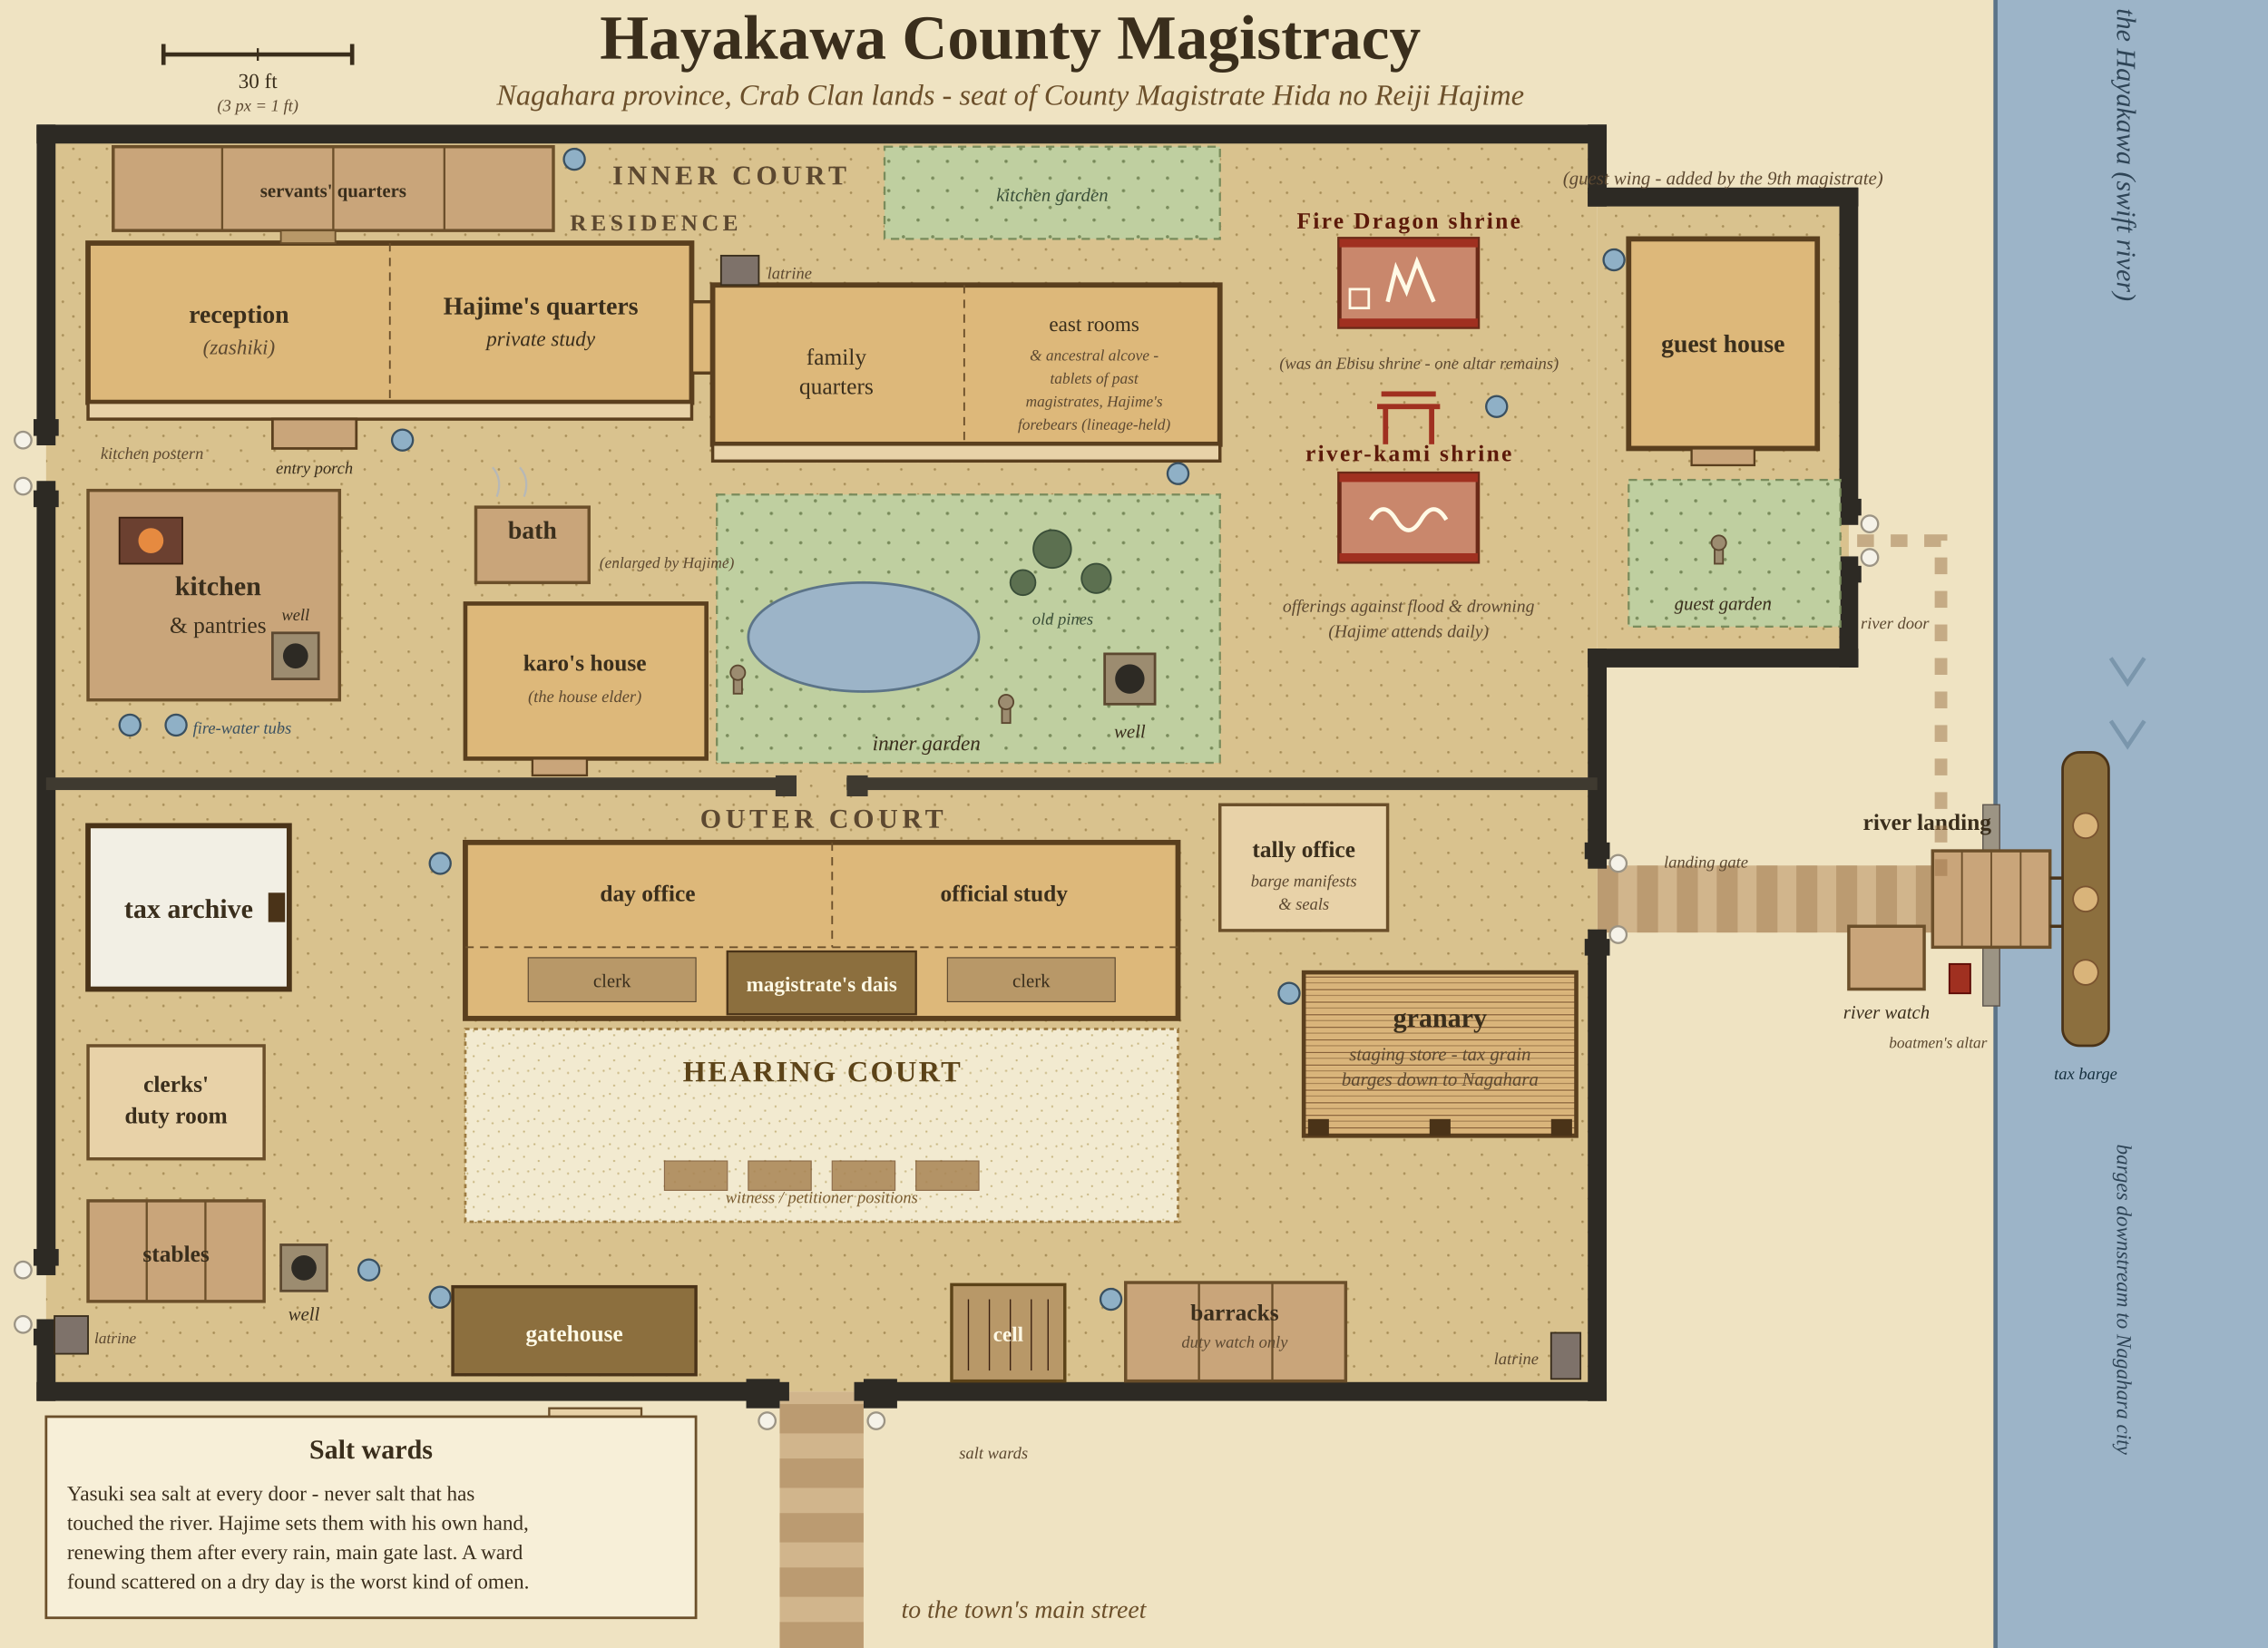
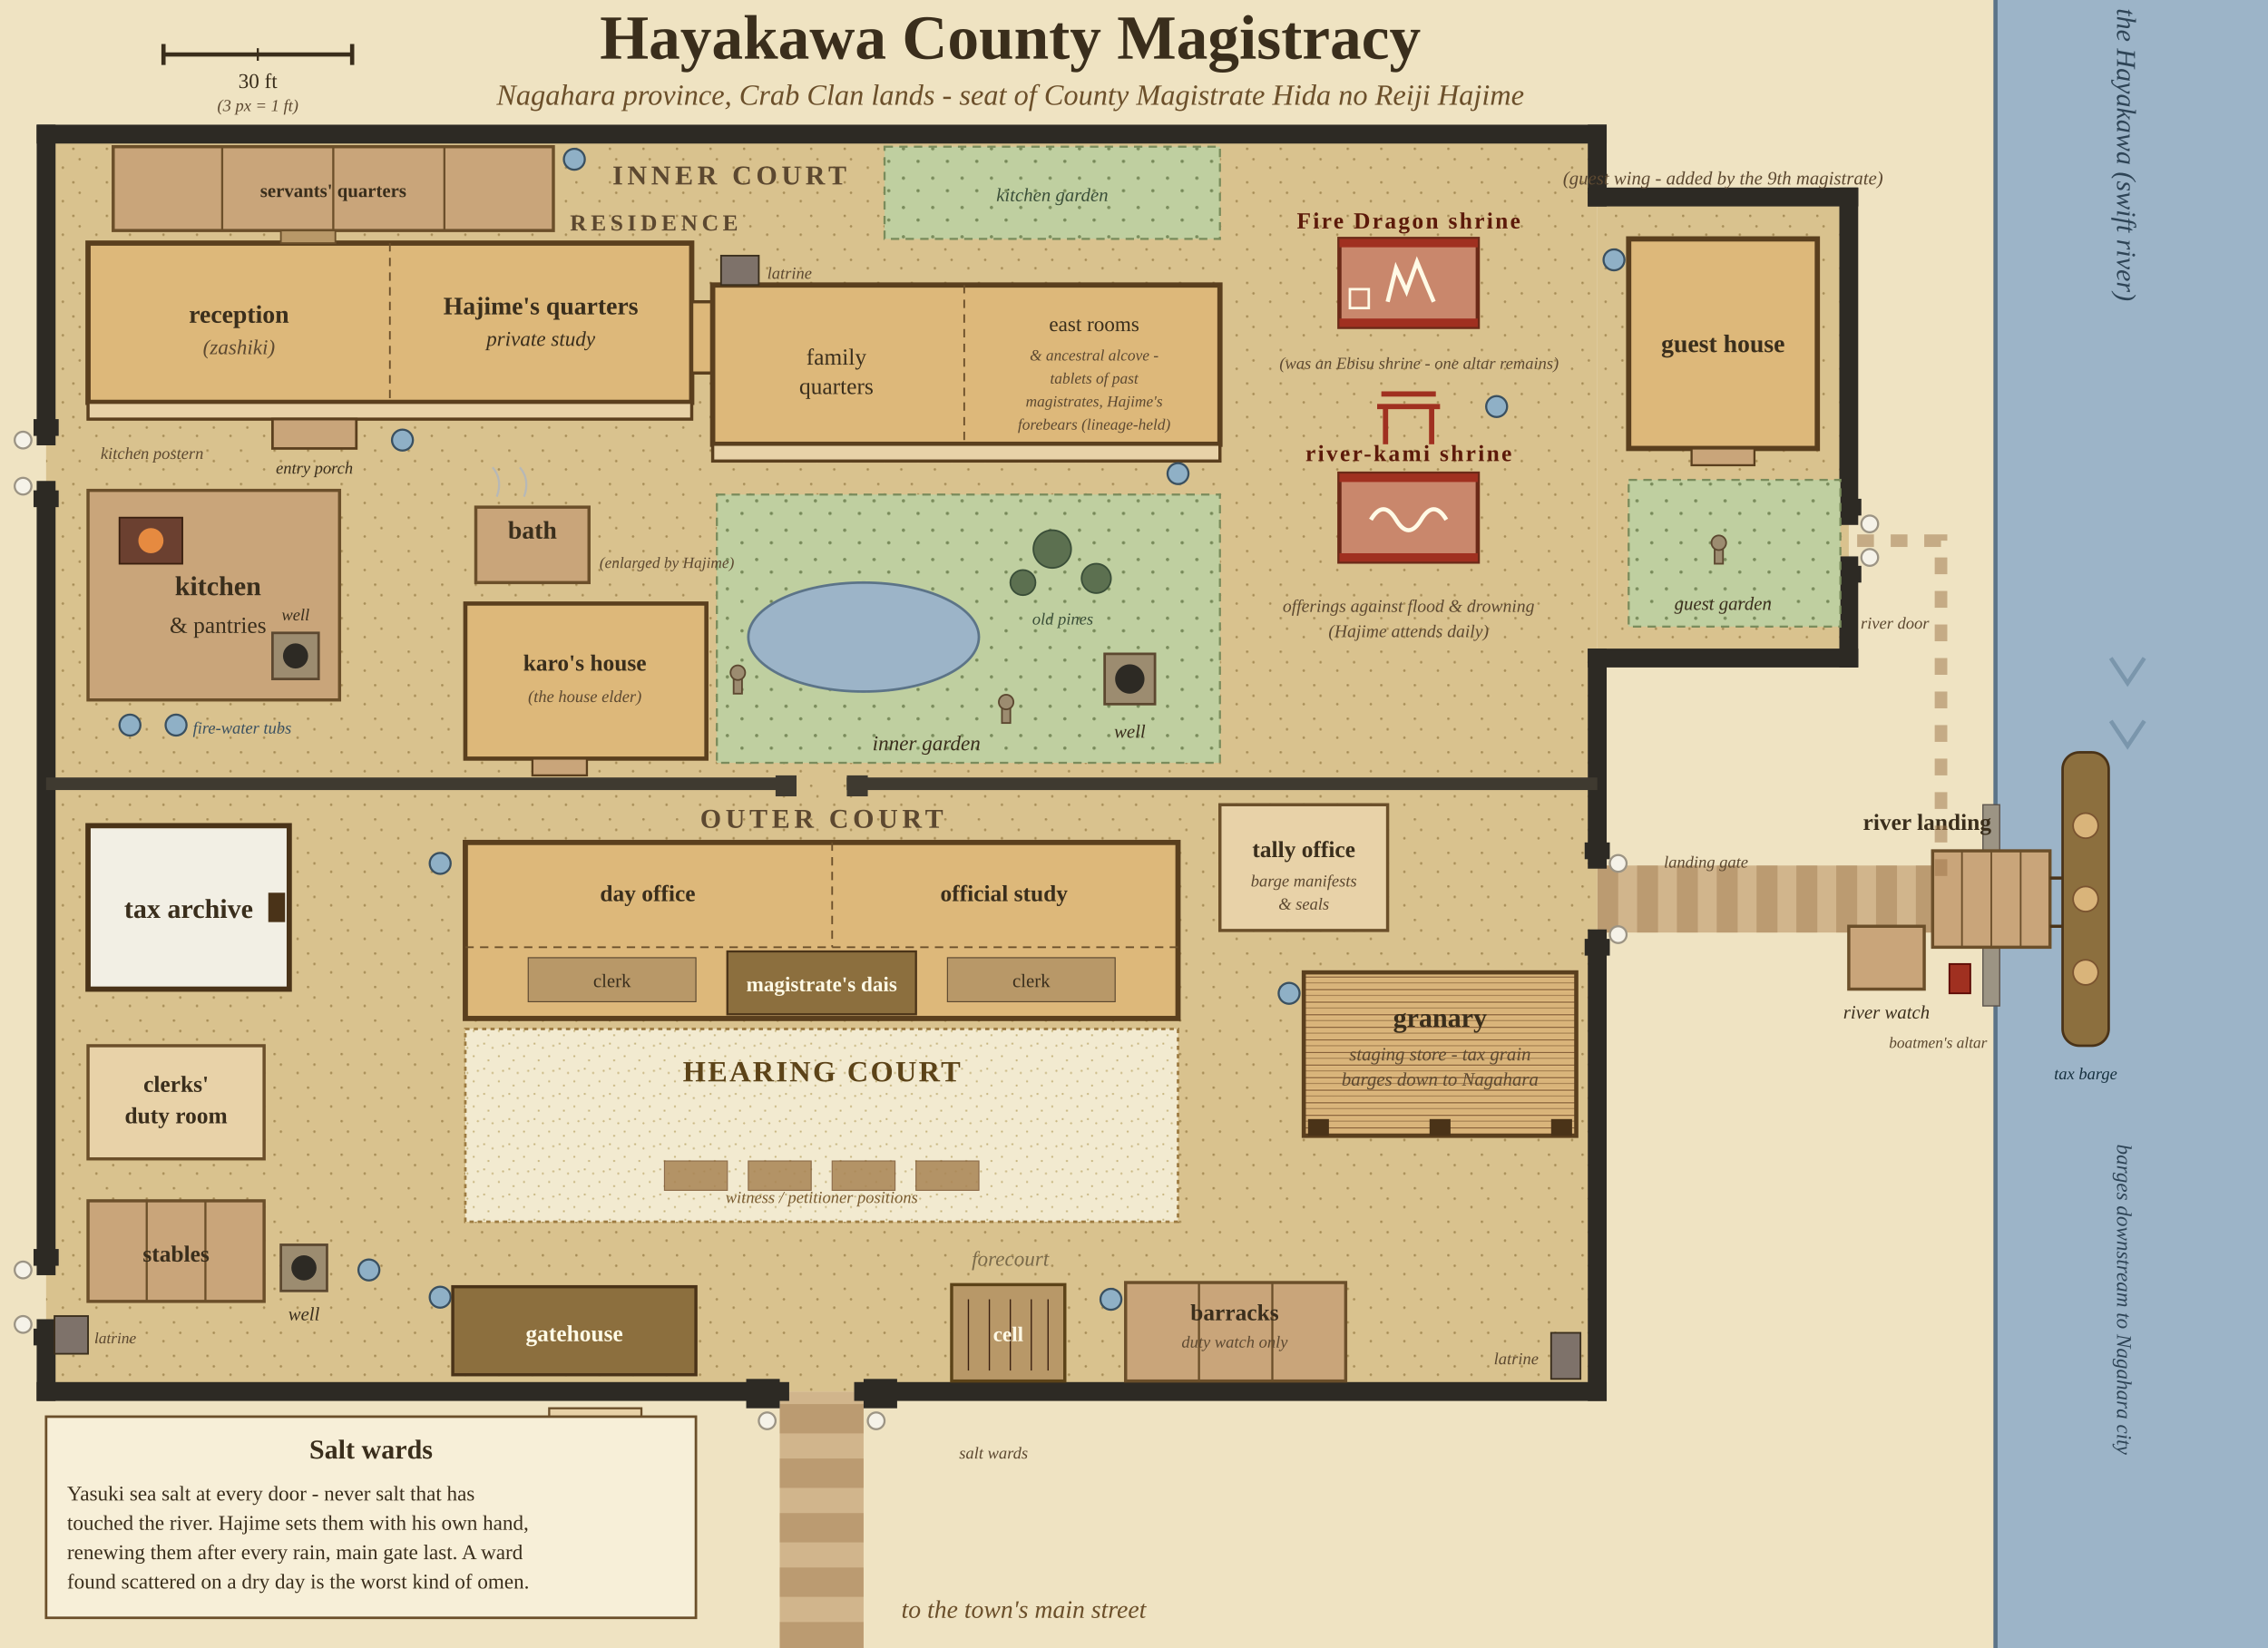
<svg xmlns="http://www.w3.org/2000/svg" viewBox="118 86 1082 786" font-family="Georgia, 'Times New Roman', serif">
  <defs>
    <pattern id="garden-stipple" patternUnits="userSpaceOnUse" width="14" height="14">
      <rect width="14" height="14" fill="#BFCFA0" />
      <circle cx="3" cy="3" r="0.8" fill="#7A8C5C" />
      <circle cx="10" cy="9" r="0.8" fill="#7A8C5C" />
    </pattern>
    <pattern id="court-earth" patternUnits="userSpaceOnUse" width="16" height="16">
      <rect width="16" height="16" fill="#D9C28E" />
      <circle cx="4" cy="6" r="0.6" fill="#A88E58" />
      <circle cx="12" cy="2" r="0.6" fill="#A88E58" />
      <circle cx="9" cy="13" r="0.6" fill="#A88E58" />
    </pattern>
    <pattern id="oshirasu-sand" patternUnits="userSpaceOnUse" width="12" height="12">
      <rect width="12" height="12" fill="#F2EAD0" />
      <circle cx="3" cy="4" r="0.5" fill="#C9B884" />
      <circle cx="8" cy="2" r="0.5" fill="#C9B884" />
      <circle cx="10" cy="9" r="0.5" fill="#C9B884" />
      <circle cx="5" cy="10" r="0.5" fill="#C9B884" />
      <circle cx="1" cy="8" r="0.5" fill="#C9B884" />
    </pattern>
    <pattern id="granary-slats" patternUnits="userSpaceOnUse" width="14" height="6">
      <rect width="14" height="6" fill="#D9B47A" />
      <line x1="0" y1="0" x2="14" y2="0" stroke="#7A5430" stroke-width="0.8" />
      <line x1="0" y1="3" x2="14" y2="3" stroke="#A88454" stroke-width="0.5" />
    </pattern>
  </defs>
  <rect x="0" y="0" width="1200" height="900" fill="#EFE3C2" />
  <g>
    <rect x="1070" y="0" width="130" height="900" fill="#9CB4C8" />
    <line x1="1070" y1="0" x2="1070" y2="900" stroke="#5C7488" stroke-width="2" />
    <g stroke="#7A96AC" stroke-width="2" fill="none">
      <path d="M 1125 400 L 1133 412 L 1141 400" />
      <path d="M 1125 430 L 1133 442 L 1141 430" />
    </g>
    <text transform="rotate(90 1128 90)" x="1128" y="90" font-size="13" font-style="italic" fill="#2E4456">the Hayakawa (swift river)</text>
    <text transform="rotate(90 1128 632)" x="1128" y="632" font-size="10" font-style="italic" fill="#2E4456">barges downstream to Nagahara city</text>
  </g>
  <g>
    <path d="M 510 900 L 510 750" stroke="#B89060" stroke-width="40" stroke-linecap="butt" opacity="0.55" />
    <path d="M 510 900 L 510 750" stroke="#9C7448" stroke-width="40" stroke-dasharray="14 12" fill="none" opacity="0.4" />
    <text x="548" y="858" font-size="12" fill="#6B4F2A" font-style="italic">to the town's main street</text>
  </g>
  <g>
    <path d="M 880 515 L 1044 515" stroke="#B89060" stroke-width="32" stroke-linecap="butt" opacity="0.55" />
    <path d="M 880 515 L 1044 515" stroke="#9C7448" stroke-width="32" stroke-dasharray="10 9" fill="none" opacity="0.4" />
  </g>
  <g>
    <rect x="1064" y="470" width="8" height="96" fill="#9C9484" stroke="#5C544C" stroke-width="0.6" />
    <rect x="1040" y="492" width="56" height="46" fill="#C9A57A" stroke="#6B4F2A" stroke-width="1.5" />
    <line x1="1054" y1="492" x2="1054" y2="538" stroke="#6B4F2A" stroke-width="0.8" />
    <line x1="1068" y1="492" x2="1068" y2="538" stroke="#6B4F2A" stroke-width="0.8" />
    <line x1="1082" y1="492" x2="1082" y2="538" stroke="#6B4F2A" stroke-width="0.8" />
    <text x="1068" y="482" text-anchor="end" font-size="11" font-weight="bold" fill="#3A2E1C">river landing</text>
    <line x1="1096" y1="505" x2="1102" y2="505" stroke="#4A3318" stroke-width="1.5" />
    <line x1="1096" y1="528" x2="1102" y2="528" stroke="#4A3318" stroke-width="1.5" />
    <rect x="1102" y="445" width="22" height="140" rx="8" fill="#8C6F3E" stroke="#4A3318" stroke-width="1.2" />
    <circle cx="1113" cy="480" r="6" fill="#D9B47A" stroke="#7A5430" stroke-width="0.8" />
    <circle cx="1113" cy="515" r="6" fill="#D9B47A" stroke="#7A5430" stroke-width="0.8" />
    <circle cx="1113" cy="550" r="6" fill="#D9B47A" stroke="#7A5430" stroke-width="0.8" />
    <text x="1113" y="601" text-anchor="middle" font-size="8" font-style="italic" fill="#16303F">tax barge</text>
    <rect x="1048" y="546" width="10" height="14" fill="#A03020" stroke="#5C0A04" stroke-width="0.8" />
    <text x="1066" y="586" text-anchor="end" font-size="7.5" font-style="italic" fill="#5C4830">boatmen's altar</text>
    <rect x="1000" y="528" width="36" height="30" fill="#C9A57A" stroke="#6B4F2A" stroke-width="1.5" />
    <text x="1018" y="572" text-anchor="middle" font-size="9" font-style="italic" fill="#3A2E1C">river watch</text>
  </g>
  <text x="600" y="114" text-anchor="middle" font-size="30" font-weight="bold" fill="#3A2E1C">Hayakawa County Magistracy</text>
  <text x="600" y="136" text-anchor="middle" font-size="14" font-style="italic" fill="#6B4F2A">Nagahara province, Crab Clan lands - seat of County Magistrate Hida no Reiji Hajime</text>
  <g>
    <g stroke="#3A2E1C">
      <line x1="196" y1="112" x2="286" y2="112" stroke-width="2" />
      <line x1="196" y1="107" x2="196" y2="117" stroke-width="2" />
      <line x1="286" y1="107" x2="286" y2="117" stroke-width="2" />
      <line x1="241" y1="109" x2="241" y2="115" stroke-width="1" />
    </g>
    <text x="241" y="128" text-anchor="middle" font-size="10" fill="#3A2E1C">30 ft</text>
    <text x="241" y="139" text-anchor="middle" font-size="8" font-style="italic" fill="#5C4830">(3 px = 1 ft)</text>
  </g>
  <rect x="140" y="150" width="740" height="600" fill="url(#court-earth)" />
  <rect x="880" y="180" width="120" height="220" fill="url(#court-earth)" />
  <g stroke="#2D2A24" stroke-width="9" fill="none" stroke-linecap="square">
    <line x1="140" y1="150" x2="880" y2="150" />
    <line x1="140" y1="150" x2="140" y2="294" />
    <line x1="140" y1="320" x2="140" y2="690" />
    <line x1="140" y1="720" x2="140" y2="750" />
    <line x1="880" y1="150" x2="880" y2="180" />
    <line x1="880" y1="180" x2="1000" y2="180" />
    <line x1="1000" y1="400" x2="880" y2="400" />
    <line x1="880" y1="400" x2="880" y2="496" />
    <line x1="1000" y1="180" x2="1000" y2="332" />
    <line x1="1000" y1="356" x2="1000" y2="400" />
    <line x1="880" y1="534" x2="880" y2="750" />
    <line x1="140" y1="750" x2="490" y2="750" />
    <line x1="530" y1="750" x2="880" y2="750" />
  </g>
  <g fill="#2D2A24">
    <rect x="474" y="744" width="16" height="14" />
    <rect x="530" y="744" width="16" height="14" />
  </g>
  <g fill="#2D2A24">
    <rect x="874" y="488" width="12" height="8" />
    <rect x="874" y="534" width="12" height="8" />
  </g>
  <text x="952" y="500" text-anchor="end" font-size="8" font-style="italic" fill="#5C4830">landing gate</text>
  <circle cx="890" cy="498" r="4" fill="#F5F2E8" stroke="#9C9484" stroke-width="1" />
  <circle cx="890" cy="532" r="4" fill="#F5F2E8" stroke="#9C9484" stroke-width="1" />
  <circle cx="129" cy="692" r="4" fill="#F5F2E8" stroke="#9C9484" stroke-width="1" />
  <circle cx="129" cy="718" r="4" fill="#F5F2E8" stroke="#9C9484" stroke-width="1" />
  <g fill="#2D2A24">
    <rect x="134" y="286" width="12" height="8" />
    <rect x="134" y="320" width="12" height="8" />
  </g>
  <text x="166" y="305" text-anchor="start" font-size="8" font-style="italic" fill="#5C4830">kitchen postern</text>
  <circle cx="129" cy="296" r="4" fill="#F5F2E8" stroke="#9C9484" stroke-width="1" />
  <circle cx="129" cy="318" r="4" fill="#F5F2E8" stroke="#9C9484" stroke-width="1" />
  <g fill="#2D2A24">
    <rect x="134" y="682" width="12" height="8" />
    <rect x="134" y="720" width="12" height="8" />
  </g>
  <text x="166" y="705" text-anchor="start" font-size="8" font-style="italic" fill="#5C4830">service gate</text>
  <g fill="#2D2A24">
    <rect x="994" y="324" width="12" height="8" />
    <rect x="994" y="356" width="12" height="8" />
  </g>
  <path d="M 1004 344 L 1044 344 L 1044 510" stroke="#9C7448" stroke-width="6" stroke-dasharray="8 8" fill="none" opacity="0.5" />
  <text x="1022" y="386" text-anchor="middle" font-size="8" font-style="italic" fill="#5C4830">river door</text>
  <circle cx="1010" cy="336" r="4" fill="#F5F2E8" stroke="#9C9484" stroke-width="1" />
  <circle cx="1010" cy="352" r="4" fill="#F5F2E8" stroke="#9C9484" stroke-width="1" />
  <g>
    <circle cx="484" cy="764" r="4" fill="#F5F2E8" stroke="#9C9484" stroke-width="1" />
    <circle cx="536" cy="764" r="4" fill="#F5F2E8" stroke="#9C9484" stroke-width="1" />
    <text x="592" y="782" text-anchor="middle" font-size="8" font-style="italic" fill="#5C4830">salt wards</text>
  </g>
  <g>
    <rect x="380" y="758" width="44" height="12" fill="#E8D2A8" stroke="#6B4F2A" stroke-width="1" />
    <circle cx="386" cy="772" r="1.5" fill="#4A3318" />
    <circle cx="418" cy="772" r="1.5" fill="#4A3318" />
    <text x="402" y="786" text-anchor="middle" font-size="9" font-style="italic" fill="#5C4830">notice board</text>
  </g>
  <g stroke="#3F3A30" stroke-width="6" fill="none">
    <line x1="140" y1="460" x2="498" y2="460" />
    <line x1="522" y1="460" x2="880" y2="460" />
  </g>
  <g fill="#3F3A30">
    <rect x="488" y="456" width="10" height="10" />
    <rect x="522" y="456" width="10" height="10" />
  </g>
  <text x="466" y="174" text-anchor="middle" font-size="13" font-weight="bold" fill="#5C4830" letter-spacing="2">INNER COURT</text>
  <g>
    <text x="430" y="196" text-anchor="middle" font-size="11" font-weight="bold" fill="#5C4830" letter-spacing="2">RESIDENCE</text>
    <rect x="160" y="202" width="288" height="76" fill="#DDB87A" stroke="#5A3F1E" stroke-width="2.5" />
    <rect x="160" y="278" width="288" height="8" fill="#E8D2A8" stroke="#5A3F1E" stroke-width="1.5" />
    <line x1="304" y1="202" x2="304" y2="278" stroke="#6B4F2A" stroke-width="0.8" stroke-dasharray="4 3" />
    <text x="232" y="240" text-anchor="middle" font-size="12" font-weight="bold" fill="#3A2E1C">reception</text>
    <text x="232" y="255" text-anchor="middle" font-size="10" font-style="italic" fill="#5C4830">(zashiki)</text>
    <text x="376" y="236" text-anchor="middle" font-size="12" font-weight="bold" fill="#3A2E1C">Hajime's quarters</text>
    <text x="376" y="251" text-anchor="middle" font-size="10" font-style="italic" fill="#3A2E1C">private study</text>
    <rect x="448" y="230" width="10" height="34" fill="#DDB87A" stroke="#5A3F1E" stroke-width="1.5" />
    <rect x="458" y="222" width="242" height="76" fill="#DDB87A" stroke="#5A3F1E" stroke-width="2.5" />
    <rect x="458" y="298" width="242" height="8" fill="#E8D2A8" stroke="#5A3F1E" stroke-width="1.5" />
    <line x1="578" y1="222" x2="578" y2="298" stroke="#6B4F2A" stroke-width="0.8" stroke-dasharray="4 3" />
    <text x="517" y="260" text-anchor="middle" font-size="11" fill="#3A2E1C">family</text>
    <text x="517" y="274" text-anchor="middle" font-size="11" fill="#3A2E1C">quarters</text>
    <text x="640" y="244" text-anchor="middle" font-size="10" fill="#3A2E1C">east rooms</text>
    <text x="640" y="258" text-anchor="middle" font-size="7.5" font-style="italic" fill="#5C4830">&amp; ancestral alcove -</text>
    <text x="640" y="269" text-anchor="middle" font-size="7.5" font-style="italic" fill="#5C4830">tablets of past</text>
    <text x="640" y="280" text-anchor="middle" font-size="7.5" font-style="italic" fill="#5C4830">magistrates, Hajime's</text>
    <text x="640" y="291" text-anchor="middle" font-size="7.5" font-style="italic" fill="#5C4830">forebears (lineage-held)</text>
  </g>
  <g>
    <rect x="248" y="286" width="40" height="14" fill="#C9A57A" stroke="#5A3F1E" stroke-width="1.2" />
    <text x="268" y="312" text-anchor="middle" font-size="8" font-style="italic" fill="#3A2E1C">entry porch</text>
  </g>
  <g>
    <rect x="160" y="320" width="120" height="100" fill="#C9A57A" stroke="#6B4F2A" stroke-width="1.5" />
    <rect x="175" y="333" width="30" height="22" fill="#6B4030" stroke="#3A2010" stroke-width="0.8" />
    <circle cx="190" cy="344" r="6" fill="#E68A40" />
    <text x="222" y="370" text-anchor="middle" font-size="13" font-weight="bold" fill="#3A2E1C">kitchen</text>
    <text x="222" y="388" text-anchor="middle" font-size="11" fill="#3A2E1C">&amp; pantries</text>
    <rect x="248" y="388" width="22" height="22" fill="#9C8C70" stroke="#5C4830" stroke-width="1.2" />
    <circle cx="259" cy="399" r="6" fill="#2D2A24" />
    <text x="259" y="382" text-anchor="middle" font-size="8" font-style="italic" fill="#3A2E1C">well</text>
  </g>
  <g>
    <rect x="460" y="322" width="240" height="128" fill="url(#garden-stipple)" stroke="#7A8C5C" stroke-width="1" stroke-dasharray="4 3" />
    <ellipse cx="530" cy="390" rx="55" ry="26" fill="#9CB4C8" stroke="#5C7488" stroke-width="1.2" />
    <circle cx="620" cy="348" r="9" fill="#5C7050" stroke="#3A4E38" stroke-width="0.8" />
    <circle cx="641" cy="362" r="7" fill="#5C7050" stroke="#3A4E38" stroke-width="0.8" />
    <circle cx="606" cy="364" r="6" fill="#5C7050" stroke="#3A4E38" stroke-width="0.8" />
    <text x="625" y="384" text-anchor="middle" font-size="8" font-style="italic" fill="#3A4E38">old pines</text>
    <g fill="#9C8C70" stroke="#5C4830" stroke-width="0.8">
      <rect x="468" y="410" width="4" height="7" />
      <circle cx="470" cy="407" r="3.5" />
      <rect x="596" y="424" width="4" height="7" />
      <circle cx="598" cy="421" r="3.5" />
    </g>
    <text x="560" y="444" text-anchor="middle" font-size="10" font-style="italic" fill="#3A2E1C">inner garden</text>
  </g>
  <g>
    <rect x="345" y="328" width="54" height="36" fill="#C9A57A" stroke="#6B4F2A" stroke-width="1.5" />
    <path d="M 355 323 q 3 -8 -2 -14 M 368 323 q 3 -8 -2 -14" stroke="#A8B4C8" stroke-width="1" fill="none" opacity="0.7" />
    <text x="372" y="343" text-anchor="middle" font-size="12" font-weight="bold" fill="#3A2E1C">bath</text>
    <text x="404" y="357" text-anchor="start" font-size="7.5" font-style="italic" fill="#5C4830">(enlarged by Hajime)</text>
  </g>
  <g>
    <rect x="340" y="374" width="115" height="74" fill="#DDB87A" stroke="#5A3F1E" stroke-width="2" />
    <rect x="372" y="448" width="26" height="8" fill="#C9A57A" stroke="#5A3F1E" stroke-width="1" />
    <text x="397" y="406" text-anchor="middle" font-size="11" font-weight="bold" fill="#3A2E1C">karo's house</text>
    <text x="397" y="421" text-anchor="middle" font-size="8" font-style="italic" fill="#5C4830">(the house elder)</text>
  </g>
  <g>
    <rect x="645" y="398" width="24" height="24" fill="#9C8C70" stroke="#5C4830" stroke-width="1.2" />
    <circle cx="657" cy="410" r="7" fill="#2D2A24" />
    <text x="657" y="438" text-anchor="middle" font-size="9" font-style="italic" fill="#3A2E1C">well</text>
  </g>
  <g>
    <rect x="172" y="156" width="210" height="40" fill="#C9A57A" stroke="#6B4F2A" stroke-width="1.5" />
    <line x1="224" y1="156" x2="224" y2="196" stroke="#6B4F2A" stroke-width="1" />
    <line x1="277" y1="156" x2="277" y2="196" stroke="#6B4F2A" stroke-width="1" />
    <line x1="330" y1="156" x2="330" y2="196" stroke="#6B4F2A" stroke-width="1" />
    <rect x="252" y="196" width="26" height="6" fill="#B89868" stroke="#6B4F2A" stroke-width="0.8" />
    <text x="277" y="180" text-anchor="middle" font-size="9" font-weight="bold" fill="#3A2E1C">servants' quarters</text>
  </g>
  <g>
    <rect x="462" y="208" width="18" height="14" fill="#7E726A" stroke="#3A2E1C" stroke-width="0.8" />
    <text x="484" y="219" font-size="8" font-style="italic" fill="#5C4830">latrine</text>
  </g>
  <g>
    <rect x="540" y="156" width="160" height="44" fill="url(#garden-stipple)" stroke="#7A8C5C" stroke-width="1" stroke-dasharray="4 3" />
    <text x="620" y="182" text-anchor="middle" font-size="9" font-style="italic" fill="#3A4E38">kitchen garden</text>
  </g>
  <g>
    <text x="790" y="195" text-anchor="middle" font-size="11" font-weight="bold" fill="#5C1A0A" letter-spacing="1">Fire Dragon shrine</text>
    <rect x="757" y="200" width="66" height="42" fill="#C9876C" stroke="#6B2A18" stroke-width="2" />
    <rect x="757" y="200" width="66" height="4" fill="#A03020" />
    <rect x="757" y="238" width="66" height="4" fill="#A03020" />
    <path d="M 780 230 L 784 214 L 789 225 L 794 211 L 799 223 L 802 230" stroke="#FFFAE6" stroke-width="2" fill="none" />
    <rect x="762" y="224" width="9" height="9" fill="none" stroke="#FFFAE6" stroke-width="1.2" />
    <text x="795" y="262" text-anchor="middle" font-size="8" font-style="italic" fill="#5C4830">(was an Ebisu shrine - one altar remains)</text>
    <g transform="translate(790, 274)" stroke="#A03020" stroke-width="2.5">
      <line x1="-13" y1="0" x2="13" y2="0" />
      <line x1="-15" y1="6" x2="15" y2="6" />
      <line x1="-11" y1="6" x2="-11" y2="24" />
      <line x1="11" y1="6" x2="11" y2="24" />
    </g>
  </g>
  <g>
    <text x="790" y="306" text-anchor="middle" font-size="11" font-weight="bold" fill="#5C1A0A" letter-spacing="1">river-kami shrine</text>
    <rect x="757" y="312" width="66" height="42" fill="#C9876C" stroke="#6B2A18" stroke-width="2" />
    <rect x="757" y="312" width="66" height="4" fill="#A03020" />
    <rect x="757" y="350" width="66" height="4" fill="#A03020" />
    <path d="M 772 334 q 6 -10 12 0 q 6 10 12 0 q 6 -10 12 0" stroke="#FFFAE6" stroke-width="2" fill="none" />
    <text x="790" y="378" text-anchor="middle" font-size="8.5" font-style="italic" fill="#5C4830">offerings against flood &amp; drowning</text>
    <text x="790" y="390" text-anchor="middle" font-size="8.5" font-style="italic" fill="#5C4830">(Hajime attends daily)</text>
  </g>
  <text x="940" y="174" text-anchor="middle" font-size="9" font-style="italic" fill="#5C4830">(guest wing - added by the 9th magistrate)</text>
  <g>
    <rect x="895" y="200" width="90" height="100" fill="#DDB87A" stroke="#5A3F1E" stroke-width="2.5" />
    <rect x="925" y="300" width="30" height="8" fill="#C9A57A" stroke="#5A3F1E" stroke-width="1" />
    <text x="940" y="254" text-anchor="middle" font-size="12" font-weight="bold" fill="#3A2E1C">guest house</text>
  </g>
  <g>
    <rect x="895" y="315" width="101" height="70" fill="url(#garden-stipple)" stroke="#7A8C5C" stroke-width="1" stroke-dasharray="4 3" />
    <g fill="#9C8C70" stroke="#5C4830" stroke-width="0.8">
      <rect x="936" y="348" width="4" height="7" />
      <circle cx="938" cy="345" r="3.5" />
    </g>
    <text x="940" y="377" text-anchor="middle" font-size="9" font-style="italic" fill="#3A2E1C">guest garden</text>
  </g>
  <text x="510" y="481" text-anchor="middle" font-size="13" font-weight="bold" fill="#5C4830" letter-spacing="2">OUTER COURT</text>
+   <text x="600" y="690" text-anchor="middle" font-size="10" font-style="italic" fill="#7A6A4A">forecourt</text>
  <g>
    <rect x="340" y="488" width="340" height="84" fill="#DDB87A" stroke="#5A3F1E" stroke-width="2.5" />
    <line x1="340" y1="538" x2="680" y2="538" stroke="#6B4F2A" stroke-width="0.8" stroke-dasharray="4 3" />
    <line x1="515" y1="488" x2="515" y2="538" stroke="#6B4F2A" stroke-width="0.8" stroke-dasharray="4 3" />
    <text x="427" y="516" text-anchor="middle" font-size="11" font-weight="bold" fill="#3A2E1C">day office</text>
    <text x="597" y="516" text-anchor="middle" font-size="11" font-weight="bold" fill="#3A2E1C">official study</text>
    <rect x="465" y="540" width="90" height="30" fill="#8C6F3E" stroke="#4A3318" stroke-width="1" />
    <text x="510" y="559" text-anchor="middle" font-size="10" fill="#FFFAE6" font-weight="bold">magistrate's dais</text>
    <rect x="370" y="543" width="80" height="21" fill="#B89868" stroke="#5C4830" stroke-width="0.5" />
    <text x="410" y="557" text-anchor="middle" font-size="9" fill="#3A2E1C">clerk</text>
    <rect x="570" y="543" width="80" height="21" fill="#B89868" stroke="#5C4830" stroke-width="0.5" />
    <text x="610" y="557" text-anchor="middle" font-size="9" fill="#3A2E1C">clerk</text>
  </g>
  <g>
    <rect x="340" y="577" width="340" height="92" fill="url(#oshirasu-sand)" stroke="#9C7A40" stroke-width="1.2" stroke-dasharray="2 2" />
    <text x="510" y="602" text-anchor="middle" font-size="14" font-weight="bold" fill="#5C4318" letter-spacing="1">HEARING COURT</text>
    <g fill="#A88454" stroke="#7A5430" stroke-width="0.5" opacity="0.85">
      <rect x="435" y="640" width="30" height="14" />
      <rect x="475" y="640" width="30" height="14" />
      <rect x="515" y="640" width="30" height="14" />
      <rect x="555" y="640" width="30" height="14" />
    </g>
    <text x="510" y="660" text-anchor="middle" font-size="8" font-style="italic" fill="#7A5C30">witness / petitioner positions</text>
  </g>
  <g>
    <rect x="160" y="480" width="96" height="78" fill="#F2EFE4" stroke="#4A3318" stroke-width="2.5" />
    <rect x="246" y="512" width="8" height="14" fill="#4A3318" />
    <text x="208" y="524" text-anchor="middle" font-size="13" font-weight="bold" fill="#3A2E1C">tax archive</text>
  </g>
  <g>
    <rect x="160" y="585" width="84" height="54" fill="#E8D2A8" stroke="#6B4F2A" stroke-width="1.5" />
    <text x="202" y="607" text-anchor="middle" font-size="11" font-weight="bold" fill="#3A2E1C">clerks'</text>
    <text x="202" y="622" text-anchor="middle" font-size="11" font-weight="bold" fill="#3A2E1C">duty room</text>
  </g>
  <g>
    <rect x="160" y="659" width="84" height="48" fill="#C9A57A" stroke="#6B4F2A" stroke-width="1.5" />
    <line x1="188" y1="659" x2="188" y2="707" stroke="#6B4F2A" stroke-width="1" />
    <line x1="216" y1="659" x2="216" y2="707" stroke="#6B4F2A" stroke-width="1" />
    <text x="202" y="688" text-anchor="middle" font-size="11" font-weight="bold" fill="#3A2E1C">stables</text>
  </g>
  <g>
    <rect x="252" y="680" width="22" height="22" fill="#9C8C70" stroke="#5C4830" stroke-width="1.2" />
    <circle cx="263" cy="691" r="6" fill="#2D2A24" />
    <text x="263" y="716" text-anchor="middle" font-size="9" font-style="italic" fill="#3A2E1C">well</text>
  </g>
  <g>
    <rect x="144" y="714" width="16" height="18" fill="#7E726A" stroke="#3A2E1C" stroke-width="0.8" />
    <text x="163" y="727" font-size="7.5" font-style="italic" fill="#5C4830">latrine</text>
  </g>
  <g>
    <rect x="700" y="470" width="80" height="60" fill="#E8D2A8" stroke="#6B4F2A" stroke-width="1.5" />
    <text x="740" y="495" text-anchor="middle" font-size="11" font-weight="bold" fill="#3A2E1C">tally office</text>
    <text x="740" y="509" text-anchor="middle" font-size="8" font-style="italic" fill="#5C4830">barge manifests</text>
    <text x="740" y="520" text-anchor="middle" font-size="8" font-style="italic" fill="#5C4830">&amp; seals</text>
  </g>
  <g>
    <rect x="740" y="550" width="130" height="78" fill="url(#granary-slats)" stroke="#5A3F1E" stroke-width="2" />
    <rect x="742" y="620" width="10" height="8" fill="#4A3318" />
    <rect x="800" y="620" width="10" height="8" fill="#4A3318" />
    <rect x="858" y="620" width="10" height="8" fill="#4A3318" />
    <text x="805" y="576" text-anchor="middle" font-size="13" font-weight="bold" fill="#3A2E1C">granary</text>
    <text x="805" y="592" text-anchor="middle" font-size="9" font-style="italic" fill="#5C4830">staging store - tax grain</text>
    <text x="805" y="604" text-anchor="middle" font-size="9" font-style="italic" fill="#5C4830">barges down to Nagahara</text>
  </g>
  <g>
    <rect x="572" y="699" width="54" height="46" fill="#B89868" stroke="#5C4318" stroke-width="1.5" />
    <line x1="580" y1="706" x2="580" y2="740" stroke="#3A2010" stroke-width="0.6" />
    <line x1="590" y1="706" x2="590" y2="740" stroke="#3A2010" stroke-width="0.6" />
    <line x1="600" y1="706" x2="600" y2="740" stroke="#3A2010" stroke-width="0.6" />
    <line x1="610" y1="706" x2="610" y2="740" stroke="#3A2010" stroke-width="0.6" />
    <line x1="618" y1="706" x2="618" y2="740" stroke="#3A2010" stroke-width="0.6" />
    <text x="599" y="726" text-anchor="middle" font-size="10" font-weight="bold" fill="#FFFAE6">cell</text>
  </g>
  <g>
    <rect x="655" y="698" width="105" height="47" fill="#C9A57A" stroke="#6B4F2A" stroke-width="1.5" />
    <line x1="690" y1="698" x2="690" y2="745" stroke="#6B4F2A" stroke-width="1" />
    <line x1="725" y1="698" x2="725" y2="745" stroke="#6B4F2A" stroke-width="1" />
    <text x="707" y="716" text-anchor="middle" font-size="11" font-weight="bold" fill="#3A2E1C">barracks</text>
    <text x="707" y="729" text-anchor="middle" font-size="8" font-style="italic" fill="#5C4830">duty watch only</text>
  </g>
  <g>
    <rect x="858" y="722" width="14" height="22" fill="#7E726A" stroke="#3A2E1C" stroke-width="0.8" />
    <text x="852" y="737" text-anchor="end" font-size="8" font-style="italic" fill="#5C4830">latrine</text>
  </g>
  <g fill="#8FB0C6" stroke="#3A5060" stroke-width="1">
    <circle cx="180" cy="432" r="5" />
    <circle cx="202" cy="432" r="5" />
    <circle cx="328" cy="498" r="5" />
    <circle cx="310" cy="296" r="5" />
    <circle cx="680" cy="312" r="5" />
    <circle cx="832" cy="280" r="5" />
    <circle cx="888" cy="210" r="5" />
    <circle cx="733" cy="560" r="5" />
    <circle cx="648" cy="706" r="5" />
    <circle cx="328" cy="705" r="5" />
    <circle cx="294" cy="692" r="5" />
    <circle cx="392" cy="162" r="5" />
  </g>
  <text x="210" y="436" text-anchor="start" font-size="8" font-style="italic" fill="#3A5060">fire-water tubs</text>
  <g>
    <rect x="334" y="700" width="116" height="42" fill="#8C6F3E" stroke="#4A3318" stroke-width="1.5" />
    <text x="392" y="726" text-anchor="middle" font-size="11" font-weight="bold" fill="#FFFAE6">gatehouse</text>
  </g>
  <g transform="translate(140, 762)">
    <rect x="0" y="0" width="310" height="96" fill="#F7EFD8" stroke="#6B4F2A" stroke-width="1.2" />
    <text x="155" y="20" text-anchor="middle" font-size="13" font-weight="bold" fill="#3A2E1C">Salt wards</text>
    <text x="10" y="40" font-size="10" fill="#3A2E1C">Yasuki sea salt at every door - never salt that has</text>
    <text x="10" y="54" font-size="10" fill="#3A2E1C">touched the river. Hajime sets them with his own hand,</text>
    <text x="10" y="68" font-size="10" fill="#3A2E1C">renewing them after every rain, main gate last. A ward</text>
    <text x="10" y="82" font-size="10" fill="#3A2E1C">found scattered on a dry day is the worst kind of omen.</text>
  </g>
</svg>
